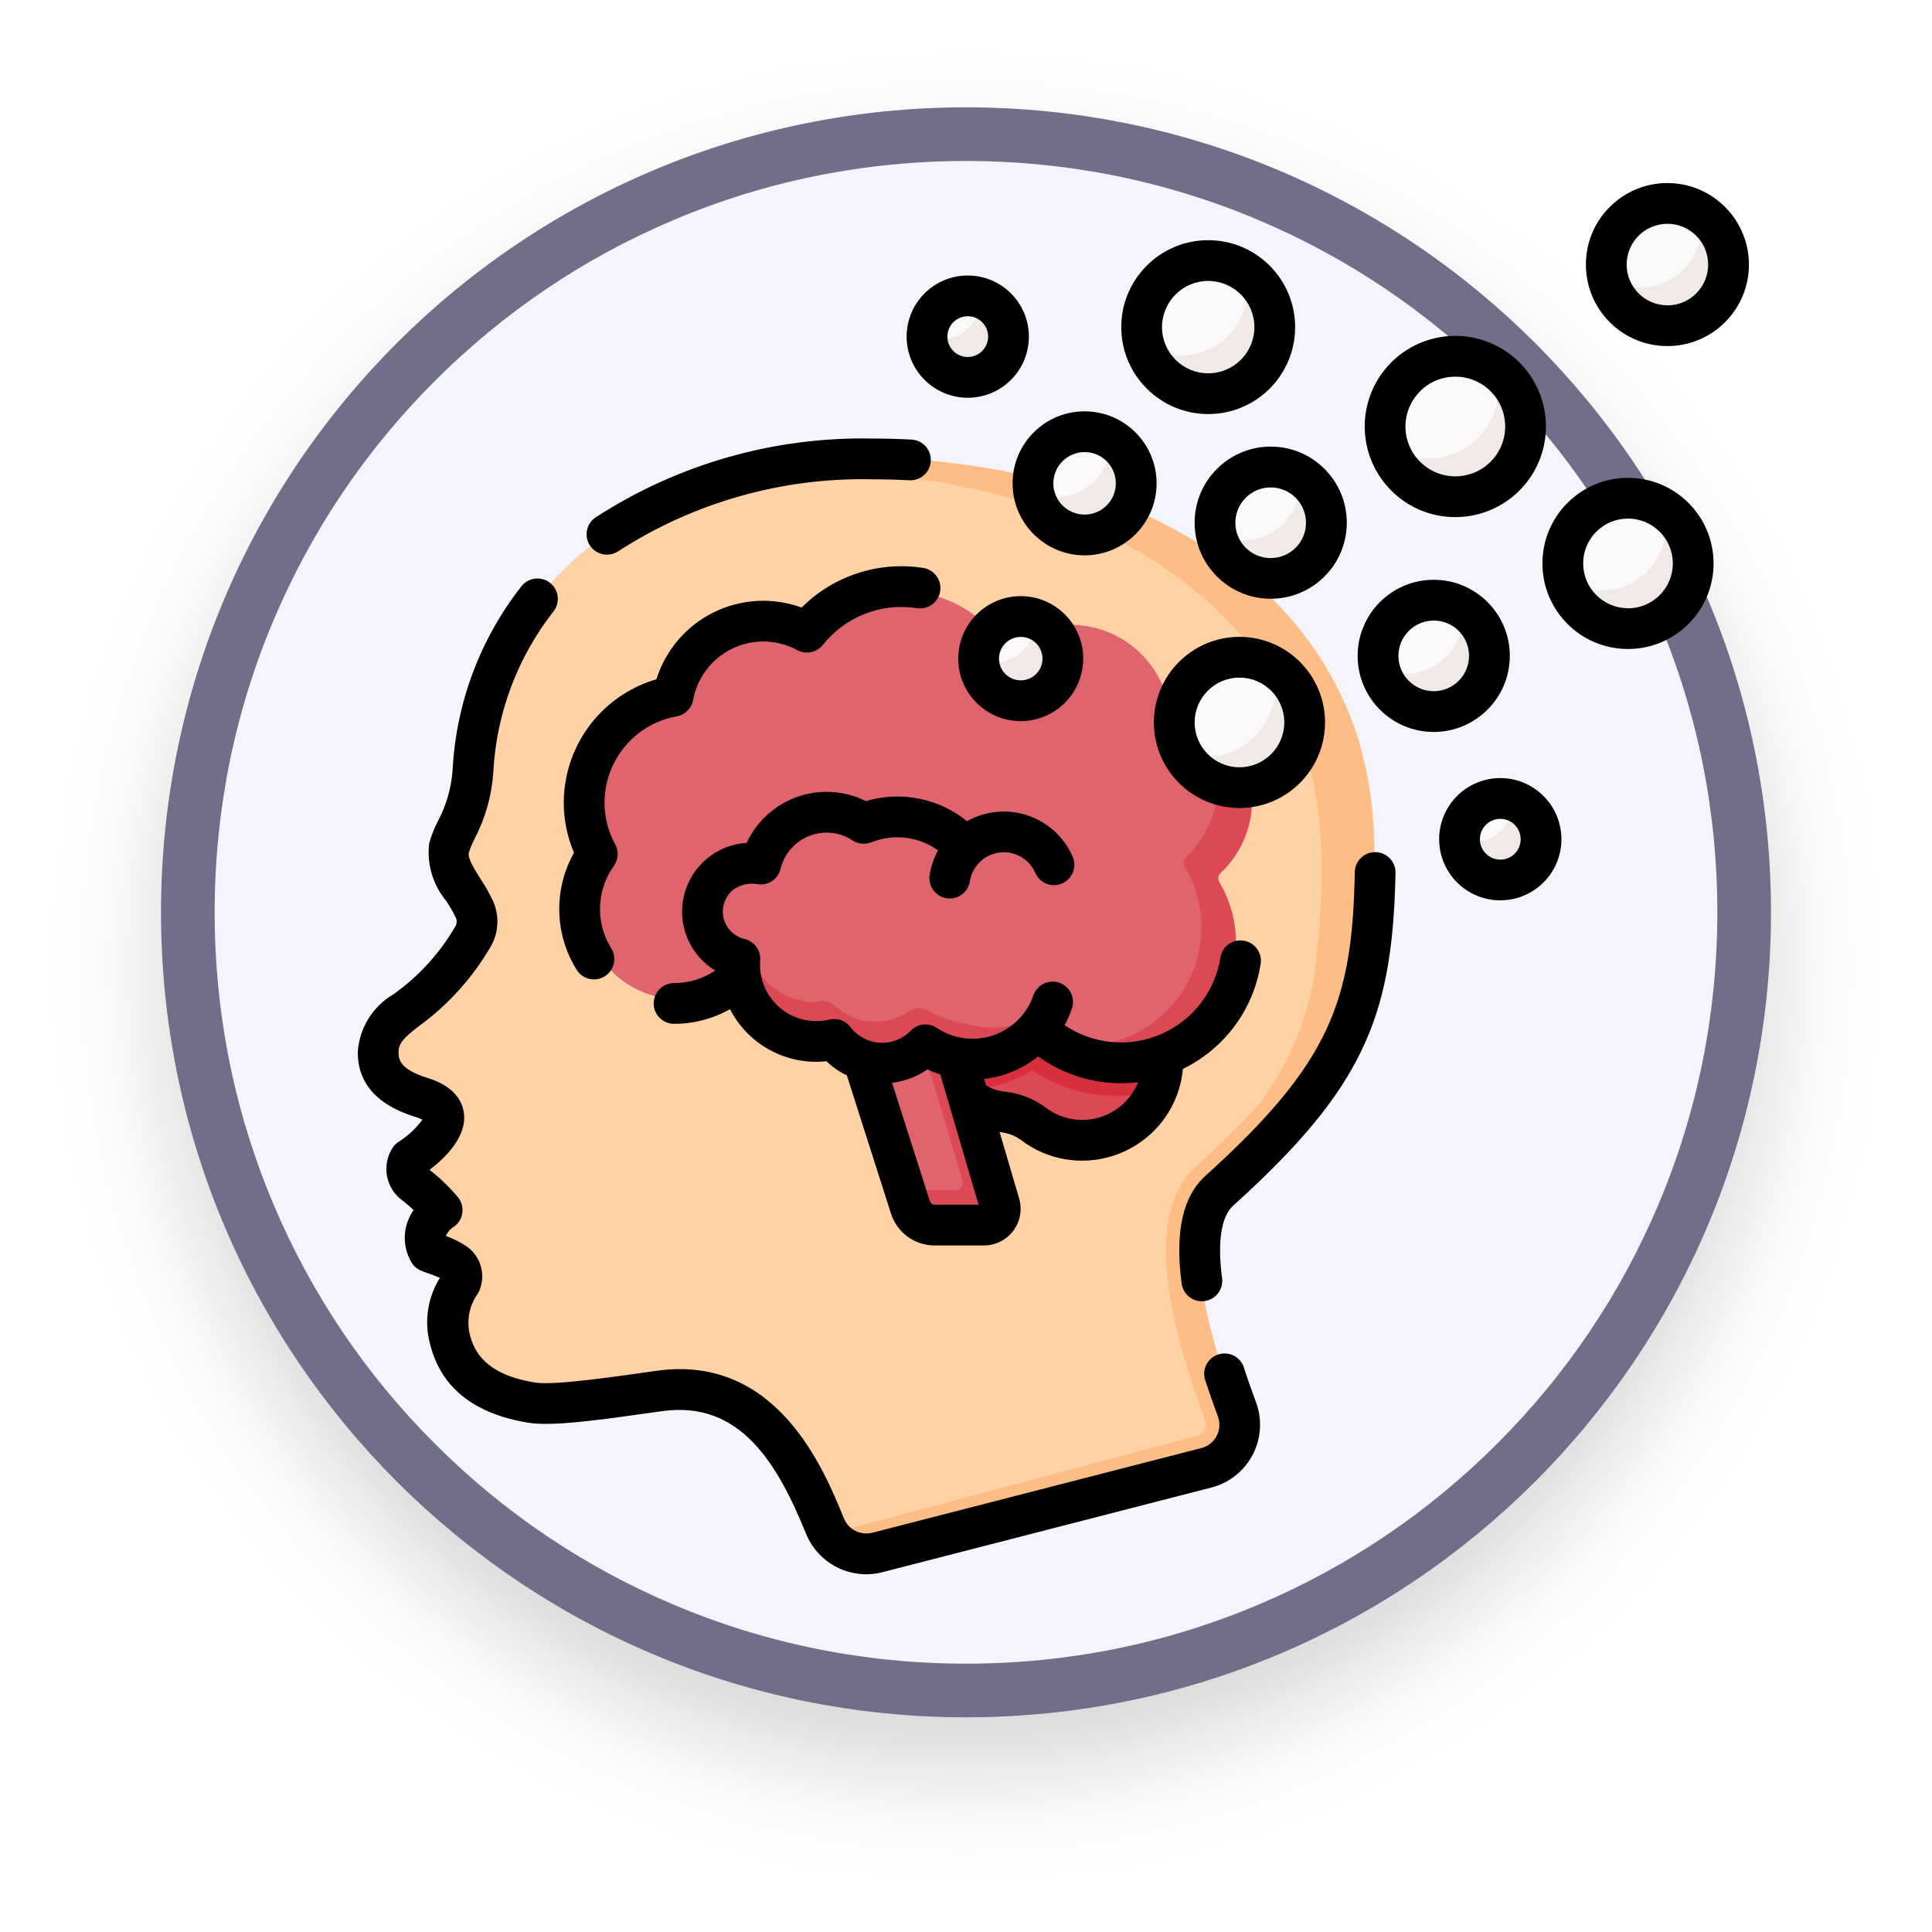
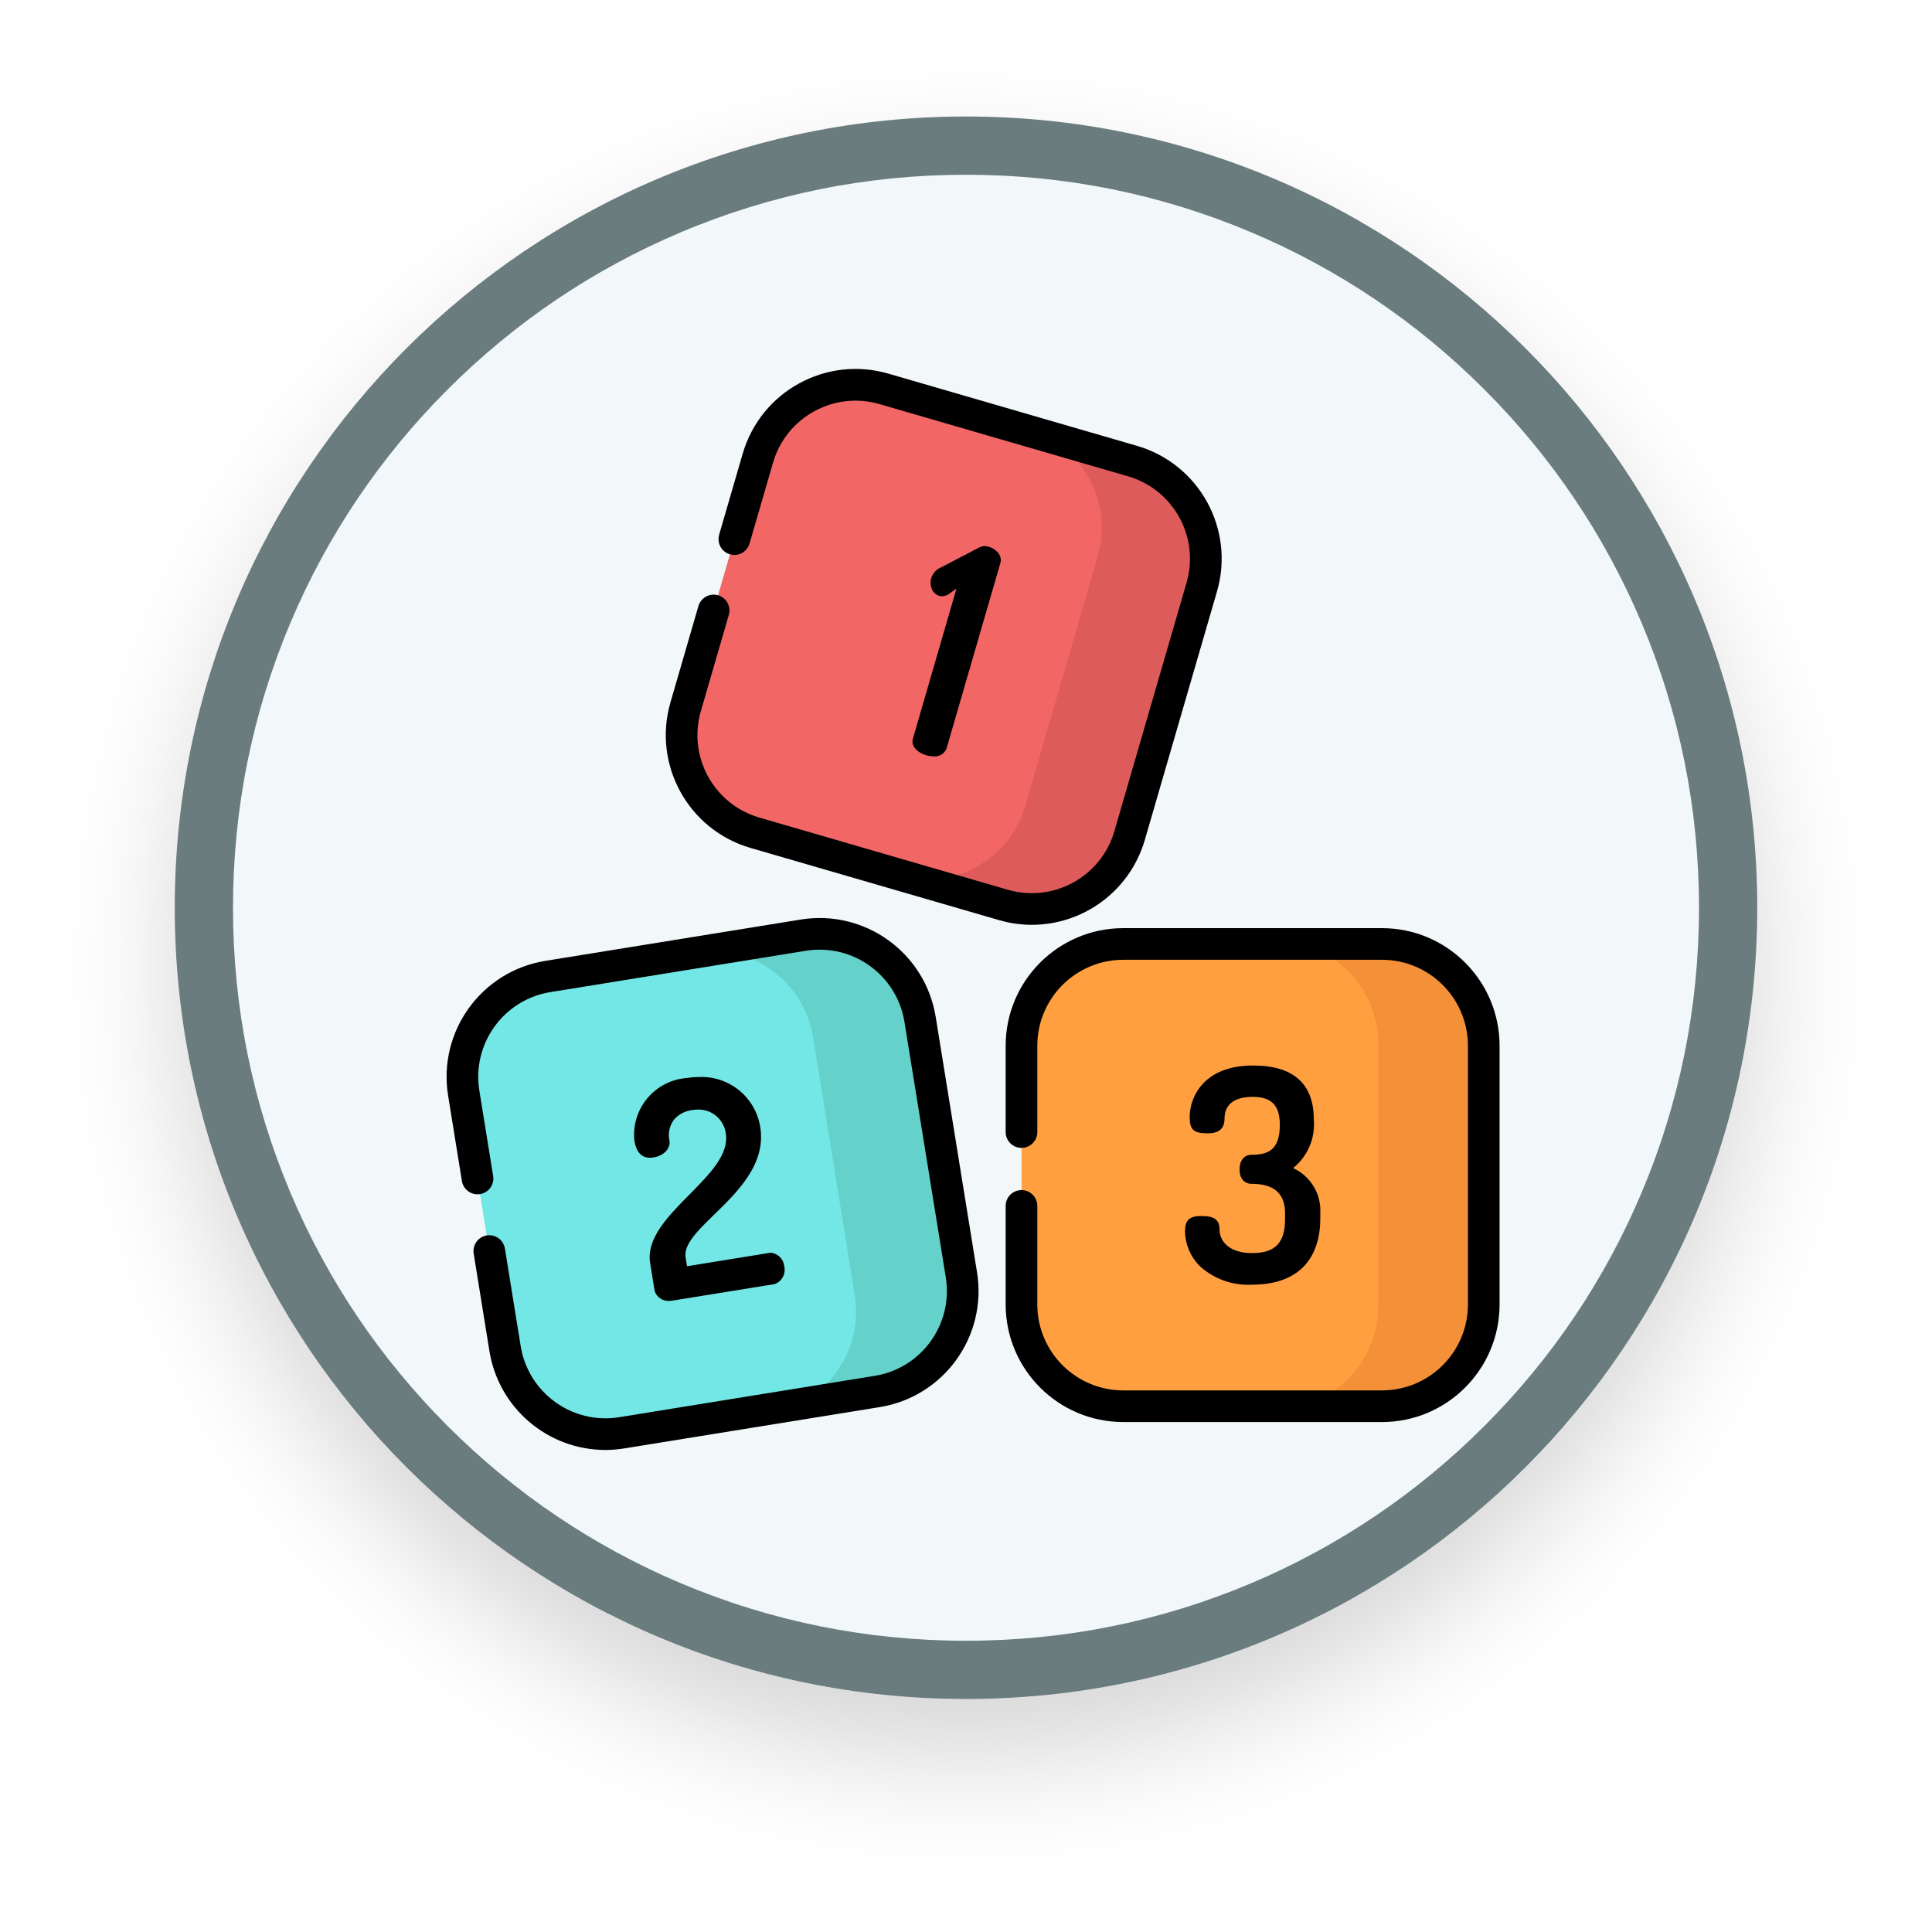
- <svg xmlns="http://www.w3.org/2000/svg" width="108" height="108" viewBox="0 0 108 108">
+ <svg xmlns="http://www.w3.org/2000/svg" width="99.504" height="99.504" viewBox="0 0 99.504 99.504">
  <defs>
-     <filter id="Path_982547" x="0" y="0" width="108" height="108" filterUnits="userSpaceOnUse">
+     <filter id="Path_982547" x="0" y="0" width="99.504" height="99.504" filterUnits="userSpaceOnUse">
      <feOffset dy="3" input="SourceAlpha" />
      <feGaussianBlur stdDeviation="3" result="blur" />
      <feFlood flood-opacity="0.161" />
      <feComposite operator="in" in2="blur" />
      <feComposite in="SourceGraphic" />
    </filter>
  </defs>
-   <g id="Group_1152494" data-name="Group 1152494" transform="translate(-212 -2434)">
-     <g id="Group_1151798" data-name="Group 1151798" transform="translate(221 2440)">
-       <g id="Group_1146954" data-name="Group 1146954">
-         <g transform="matrix(1, 0, 0, 1, -9, -6)" filter="url(#Path_982547)">
-           <g id="Path_982547-2" data-name="Path 982547" transform="translate(9 6)" fill="#f4f4fd">
-             <path d="M 45 88.5 C 39.127 88.5 33.43 87.35 28.068 85.082 C 22.889 82.891 18.236 79.755 14.241 75.759 C 10.245 71.764 7.109 67.111 4.918 61.932 C 2.65 56.57 1.5 50.873 1.5 45 C 1.5 39.127 2.65 33.43 4.918 28.068 C 7.109 22.889 10.245 18.236 14.241 14.241 C 18.236 10.245 22.889 7.109 28.068 4.918 C 33.43 2.65 39.127 1.5 45 1.5 C 50.873 1.5 56.57 2.65 61.932 4.918 C 67.111 7.109 71.764 10.245 75.759 14.241 C 79.755 18.236 82.891 22.889 85.082 28.068 C 87.35 33.43 88.5 39.127 88.5 45 C 88.5 50.873 87.35 56.57 85.082 61.932 C 82.891 67.111 79.755 71.764 75.759 75.759 C 71.764 79.755 67.111 82.891 61.932 85.082 C 56.57 87.35 50.873 88.5 45 88.5 Z" stroke="none" />
-             <path d="M 45 3 C 39.329 3 33.829 4.11 28.653 6.299 C 23.652 8.415 19.16 11.443 15.302 15.302 C 11.443 19.16 8.415 23.652 6.299 28.653 C 4.11 33.829 3 39.329 3 45 C 3 50.671 4.11 56.171 6.299 61.347 C 8.415 66.348 11.443 70.84 15.302 74.698 C 19.16 78.557 23.652 81.585 28.653 83.701 C 33.829 85.89 39.329 87 45 87 C 50.671 87 56.171 85.89 61.347 83.701 C 66.348 81.585 70.84 78.557 74.698 74.698 C 78.557 70.84 81.585 66.348 83.701 61.347 C 85.89 56.171 87 50.671 87 45 C 87 39.329 85.89 33.829 83.701 28.653 C 81.585 23.652 78.557 19.16 74.698 15.302 C 70.84 11.443 66.348 8.415 61.347 6.299 C 56.171 4.11 50.671 3 45 3 M 45 0 C 69.853 0 90 20.147 90 45 C 90 69.853 69.853 90 45 90 C 20.147 90 0 69.853 0 45 C 0 20.147 20.147 0 45 0 Z" stroke="none" fill="#6f6e88" />
+   <g id="Group_1154127" data-name="Group 1154127" transform="translate(-1034 -12023)">
+     <g id="Group_1153962" data-name="Group 1153962" transform="translate(0 4)">
+       <g id="Group_1152617" data-name="Group 1152617" transform="translate(-0.496 10241)">
+         <g id="Group_1146973" data-name="Group 1146973" transform="translate(1043.496 1784)">
+           <g id="Group_1146954" data-name="Group 1146954">
+             <g transform="matrix(1, 0, 0, 1, -9, -6)" filter="url(#Path_982547)">
+               <g id="Path_982547-2" data-name="Path 982547" transform="translate(9 6)" fill="#f2f8fa">
+                 <path d="M 40.752 80.004 C 35.452 80.004 30.312 78.967 25.474 76.92 C 20.8 74.943 16.602 72.113 12.997 68.507 C 9.391 64.902 6.561 60.704 4.584 56.03 C 2.538 51.192 1.5 46.052 1.5 40.752 C 1.5 35.452 2.538 30.312 4.584 25.474 C 6.561 20.8 9.391 16.602 12.997 12.997 C 16.602 9.391 20.8 6.561 25.474 4.584 C 30.312 2.538 35.452 1.5 40.752 1.5 C 46.052 1.5 51.192 2.538 56.03 4.584 C 60.704 6.561 64.902 9.391 68.507 12.997 C 72.113 16.602 74.943 20.8 76.92 25.474 C 78.967 30.312 80.004 35.452 80.004 40.752 C 80.004 46.052 78.967 51.192 76.92 56.03 C 74.943 60.704 72.113 64.902 68.507 68.507 C 64.902 72.113 60.704 74.943 56.03 76.92 C 51.192 78.967 46.052 80.004 40.752 80.004 Z" stroke="none" />
+                 <path d="M 40.752 3 C 35.654 3 30.711 3.998 26.058 5.966 C 21.563 7.867 17.525 10.589 14.057 14.057 C 10.589 17.525 7.867 21.563 5.966 26.058 C 3.998 30.711 3 35.654 3 40.752 C 3 45.85 3.998 50.794 5.966 55.446 C 7.867 59.941 10.589 63.979 14.057 67.447 C 17.525 70.915 21.563 73.637 26.058 75.539 C 30.711 77.506 35.654 78.504 40.752 78.504 C 45.85 78.504 50.794 77.506 55.446 75.539 C 59.941 73.637 63.979 70.915 67.447 67.447 C 70.915 63.979 73.637 59.941 75.539 55.446 C 77.506 50.794 78.504 45.85 78.504 40.752 C 78.504 35.654 77.506 30.711 75.539 26.058 C 73.637 21.563 70.915 17.525 67.447 14.057 C 63.979 10.589 59.941 7.867 55.446 5.966 C 50.794 3.998 45.85 3 40.752 3 M 40.752 -7.62939453125e-06 C 63.259 -7.62939453125e-06 81.504 18.245 81.504 40.752 C 81.504 63.259 63.259 81.504 40.752 81.504 C 18.245 81.504 -7.62939453125e-06 63.259 -7.62939453125e-06 40.752 C -7.62939453125e-06 18.245 18.245 -7.62939453125e-06 40.752 -7.62939453125e-06 Z" stroke="none" fill="#6a7b7e" />
+               </g>
+             </g>
          </g>
        </g>
      </g>
-     </g>
-     <g id="amnesia" transform="translate(232 2444.232)">
-       <g id="Group_1152492" data-name="Group 1152492" transform="translate(1.182 1.143)">
-         <g id="Group_1152488" data-name="Group 1152488" transform="translate(0 14.277)">
-           <path id="Path_984108" data-name="Path 984108" d="M62.732,121.341c-1.577-10.138-9.714-15.057-18.9-16.979,0,0,.23.553-.017-.041-.662-.14-1.519-.38-2.394-.5-4.292-.589-9.235-1.135-13.734.074q-1.082.291-2.159.682l.011,0a22.8,22.8,0,0,0-3.361,1.536,17.159,17.159,0,0,0-9.117,14.29c-.147,2.253-1.118,3.341-1.337,4.283-.267,1.144.95,2.319,1.436,3.45a1.665,1.665,0,0,1-.082,1.469,13.359,13.359,0,0,1-3.761,4.152c-.876.674-1.544,1.277-1.542,2.326,0,1.225.769,2.024,2.415,2.53,3.152.969-.659,3.44-.659,3.44a1.049,1.049,0,0,0,.335,1.448,10.866,10.866,0,0,1,1.308,1.212.247.247,0,0,1-.028.355,1.77,1.77,0,0,0-.74,1.468.974.974,0,0,0,.667.865,4.092,4.092,0,0,1,.995.481.907.907,0,0,1,.29,1.122,3.752,3.752,0,0,0-.579,3.113c.579,2.353,2.554,3.224,4.534,3.548,1.39.228,4.267-.255,7.2-.652,5.171-.7,7.547,3.568,9.071,7.241h0a2.262,2.262,0,0,0,.369.754c.581.793,2.307.895,3.324.6L53.3,159.072A2.483,2.483,0,0,0,55,155.8c-1.477-3.978-3.064-9.534-1.119-11.78.093-.1.018-.024.216-.223,5.756-5.209,7.953-8.685,8.588-14.031h0a34.281,34.281,0,0,0,.042-8.427Z" transform="translate(-7.78 -102.915)" fill="#fed2a4" />
-           <path id="Path_984109" data-name="Path 984109" d="M163.072,139.75a23.973,23.973,0,0,0,3.671-4.758c1.881-3.209,2.255-7.231,2.281-11.167a22.393,22.393,0,0,0-.85-6.529,18.945,18.945,0,0,0-6.886-9.688h0a30.348,30.348,0,0,0-12.1-5.255,0,0,0,0,1,0,0c-.661-.14-1.687-.328-2.563-.451a32.8,32.8,0,0,0-14.335.865,35.061,35.061,0,0,1,11.379-.126c.876.123,1.9.31,2.563.451a0,0,0,0,0,0,0c9.181,1.922,17.99,7.363,19.568,17.5a27.267,27.267,0,0,1,.271,3.969c0,1.616-.115,3.182-.254,4.617a16.615,16.615,0,0,1-3.136,8.28,46.741,46.741,0,0,1-3.608,3.579,5.191,5.191,0,0,0-.372.382c-2.014,2.324-1.729,6.853.867,13.848a.634.634,0,0,1-.032.521.625.625,0,0,1-.4.318l-20.58,5.484a2.707,2.707,0,0,0,2.1,1.121,2.07,2.07,0,0,0,.584-.082l18.358-4.733a2.483,2.483,0,0,0,1.706-3.271c-1.477-3.978-3.149-9.749-1.2-12l.038-.043C160.688,142.009,160.63,142.225,163.072,139.75Z" transform="translate(-113.38 -101.503)" fill="#ffbd86" />
-         </g>
-         <g id="Group_1152490" data-name="Group 1152490" transform="translate(11.53 21.685)">
-           <path id="Path_984110" data-name="Path 984110" d="M224.3,292.948a4.421,4.421,0,0,0-3.412.837,3.344,3.344,0,1,0-.856,6.341.15.15,0,0,1,.14.051,4.434,4.434,0,0,0,7.385-.929c.177-.368-.4-.886-.331-1.309C227.633,295.524,226.715,293.356,224.3,292.948Z" transform="translate(-196.029 -271.226)" fill="#dc4955" />
-           <path id="Path_984111" data-name="Path 984111" d="M227.933,298.056a4.384,4.384,0,0,1-.378,1.189,8.59,8.59,0,0,1-6.535-1.233,7.562,7.562,0,0,1-4.007,1.056,3.344,3.344,0,0,1,3.035-5.544,3.379,3.379,0,0,1,.84.259,4.432,4.432,0,0,1,7.046,4.273Z" transform="translate(-196.027 -271.224)" fill="#d82f3c" />
-           <path id="Path_984112" data-name="Path 984112" d="M186.429,314.5l-2.275.058a1.184,1.184,0,0,1-1.138-.854l-.677-.8-3.417-8.965,5.02-1.369,3.413,10.889A.823.823,0,0,1,186.429,314.5Z" transform="translate(-164.458 -279.437)" fill="#df646e" />
-           <path id="Path_984113" data-name="Path 984113" d="M205.811,314.338l-2.661.012a1.843,1.843,0,0,1-1.408-1.141l-.324-.819,2.752,0a.412.412,0,0,0,.463-.522l-2.836-9.481,1.558-.425,3.384,11.327A.823.823,0,0,1,205.811,314.338Z" transform="translate(-183.536 -278.927)" fill="#dc4955" />
-           <path id="Path_984114" data-name="Path 984114" d="M118.845,166.573a.412.412,0,0,1,.074-.51,5.352,5.352,0,0,0,1.632-3.086,5.528,5.528,0,0,0-3.821-6.468q-.112-.028-.227-.051a.4.4,0,0,1-.3-.28,5.6,5.6,0,0,0-8.7-2.94.41.41,0,0,1-.581-.1,6.614,6.614,0,0,0-10.443-.57.273.273,0,0,1-.327.071A5.035,5.035,0,0,0,88.988,156a.277.277,0,0,1-.216.211,5.936,5.936,0,0,0-4.152,8.453.276.276,0,0,1-.02.28,5.184,5.184,0,0,0,6.98,7.354c.2-.12.448-.52.627-.665a.272.272,0,0,1,.435.146,4.19,4.19,0,0,0,4.784,3.13.4.4,0,0,1,.375.135,3.28,3.28,0,0,0,1.987,1.045,3.125,3.125,0,0,0,2.609-.7.413.413,0,0,1,.478-.042,4.923,4.923,0,0,0,1.623.682,4.5,4.5,0,0,0,4.269-1.361,6.641,6.641,0,0,0,.955.778,6.149,6.149,0,0,0,2.765.67,6.363,6.363,0,0,0,7.15-4.847A6.28,6.28,0,0,0,118.845,166.573Z" transform="translate(-83.692 -150.277)" fill="#df646e" />
-           <g id="Group_1152489" data-name="Group 1152489" transform="translate(8.885 6.218)">
-             <path id="Path_984115" data-name="Path 984115" d="M265.238,206.187a6.654,6.654,0,0,1-10.167,3.987,6.549,6.549,0,0,0,.853.176,6.652,6.652,0,0,0,6.63-9.982.406.406,0,0,1,.073-.507,5.578,5.578,0,0,0,1.684-3.144,5.656,5.656,0,0,0-2.29-5.5,5.644,5.644,0,0,1,4.225,6.38,5.578,5.578,0,0,1-1.684,3.144.406.406,0,0,0-.073.507A6.627,6.627,0,0,1,265.238,206.187Z" transform="translate(-237.926 -191.218)" fill="#dc4955" />
-             <path id="Path_984116" data-name="Path 984116" d="M142.187,284.039a4.209,4.209,0,0,0,4.8,3.117.4.4,0,0,1,.374.135,3.3,3.3,0,0,0,4.642.378.413.413,0,0,1,.477-.042,4.632,4.632,0,0,0,1.6.587,4.691,4.691,0,0,0,3.931-1.168,4.374,4.374,0,0,0,.459-.484,7.661,7.661,0,0,0,1.234-1.552l-.559-.459c-.266.492-.868.952-1.359,1.618-1.107,1.028-4.206.181-5.343-.476a.939.939,0,0,0-.957.012,3.74,3.74,0,0,1-2.413.6,3.508,3.508,0,0,1-1.812-.868.956.956,0,0,0-.9-.253,1.89,1.89,0,0,1-1.079-.072,3.6,3.6,0,0,1-2.772-2.784Z" transform="translate(-142.187 -268.486)" fill="#dc4955" />
-           </g>
-         </g>
-         <g id="Group_1152491" data-name="Group 1152491" transform="translate(30.638)">
-           <path id="Path_984117" data-name="Path 984117" d="M253.8,94.375c0-1.112-.155-2.062-1.077-2.544A2.887,2.887,0,0,0,248.5,94.39a2.906,2.906,0,0,0,.032.431,2.611,2.611,0,0,0,2.87,2.088A2.222,2.222,0,0,0,253.8,94.375Z" transform="translate(-242.577 -78.746)" fill="#faf8f8" />
-           <circle id="Ellipse_11654" data-name="Ellipse 11654" cx="3.937" cy="3.937" r="3.937" transform="translate(13.238 25.365)" fill="#faf8f8" />
-           <path id="Path_984118" data-name="Path 984118" d="M450.307,119.536c0-1.27-.166-2.275-1.151-2.928a3.647,3.647,0,0,0-5.541,3.954c.405,1.571,2.144,2.347,3.842,2.347C449.47,122.91,450.307,121.549,450.307,119.536Z" transform="translate(-407.959 -99.525)" fill="#faf8f8" />
-           <path id="Path_984119" data-name="Path 984119" d="M321.4,107.623a2.873,2.873,0,0,0-1.248-2.713,3.116,3.116,0,0,0-4.6,3.285c.271,1.443,1.766,2.065,3.288,2.065A2.308,2.308,0,0,0,321.4,107.623Z" transform="translate(-299.4 -89.77)" fill="#faf8f8" />
-           <path id="Path_984120" data-name="Path 984120" d="M381.273,156.537c0-1.159-.179-2.089-1.119-2.625a3.116,3.116,0,0,0-4.6,3.285c.271,1.443,1.949,1.927,3.47,1.927C380.744,159.124,381.273,158.256,381.273,156.537Z" transform="translate(-350.287 -131.329)" fill="#faf8f8" />
-           <path id="Path_984121" data-name="Path 984121" d="M295.672,32.115a3.307,3.307,0,0,0-1.371-2.976,3.723,3.723,0,0,0-5.676,4.049,3.634,3.634,0,0,0,3.75,2.417A3.189,3.189,0,0,0,295.672,32.115Z" transform="translate(-276.501 -25.314)" fill="#faf8f8" />
-           <path id="Path_984122" data-name="Path 984122" d="M466.146,10.957a3.325,3.325,0,0,0-1.318-2.869,3.419,3.419,0,0,0-5.241,3.605,3.478,3.478,0,0,0,3.572,2.366A2.816,2.816,0,0,0,466.146,10.957Z" transform="translate(-421.529 -7.504)" fill="#faf8f8" />
-           <path id="Path_984123" data-name="Path 984123" d="M409.742,228.848a2.124,2.124,0,0,0-1.2-2.211,2.28,2.28,0,0,0-3.045,2.146,2.316,2.316,0,0,0,2.509,2.063C409.269,230.846,409.742,230.106,409.742,228.848Z" transform="translate(-375.732 -193.241)" fill="#faf8f8" />
-           <path id="Path_984124" data-name="Path 984124" d="M213.832,43.735a2.036,2.036,0,0,0-1.294-2.1,2.28,2.28,0,0,0-3.038,2.149c0,.007,0,.014,0,.021a2.206,2.206,0,0,0,2.445,1.974A1.783,1.783,0,0,0,213.832,43.735Z" transform="translate(-209.5 -36.34)" fill="#faf8f8" />
-           <path id="Path_984125" data-name="Path 984125" d="M384.719,65.025c-.164-.164-.23-.449-.414-.578a3.927,3.927,0,0,0-6.027,4.3c.178.618.844,1.1,1.331,1.587,1.533,1.533,3.534,1.323,5.067-.21A3.4,3.4,0,0,0,384.719,65.025Z" transform="translate(-352.514 -55.196)" fill="#faf8f8" />
-           <path id="Path_984126" data-name="Path 984126" d="M232.964,161.934a2.265,2.265,0,0,0-1.276-2.278,2.356,2.356,0,0,0-3.188,2.2c0,.025,0,.051,0,.076a2.288,2.288,0,0,0,2.5,2.018A1.778,1.778,0,0,0,232.964,161.934Z" transform="translate(-225.614 -136.418)" fill="#faf8f8" />
-         </g>
-         <path id="Path_984127" data-name="Path 984127" d="M254.45,96.222a2.886,2.886,0,0,1-5.74.431,2.887,2.887,0,0,0,4.189-2.989A2.883,2.883,0,0,1,254.45,96.222Z" transform="translate(-212.117 -80.578)" fill="#f0e9e6" />
-         <path id="Path_984128" data-name="Path 984128" d="M305.238,182.1a3.936,3.936,0,0,1-7.747.986A3.934,3.934,0,0,0,303.6,179.8a3.831,3.831,0,0,0-.126-.986A3.925,3.925,0,0,1,305.238,182.1Z" transform="translate(-253.488 -152.794)" fill="#f0e9e6" />
-         <path id="Path_984129" data-name="Path 984129" d="M451.443,123.033a3.645,3.645,0,0,1-7.173.913,3.643,3.643,0,0,0,5.655-3.039,3.546,3.546,0,0,0-.117-.913A3.635,3.635,0,0,1,451.443,123.033Z" transform="translate(-377.974 -102.909)" fill="#f0e9e6" />
-         <path id="Path_984130" data-name="Path 984130" d="M322.033,109.9a3.113,3.113,0,0,1-6.173.579,3.112,3.112,0,0,0,4.654-2.705,3.028,3.028,0,0,0-.055-.579A3.108,3.108,0,0,1,322.033,109.9Z" transform="translate(-269.067 -92.053)" fill="#f0e9e6" />
-         <path id="Path_984131" data-name="Path 984131" d="M382.033,158.9a3.113,3.113,0,0,1-6.173.579,3.112,3.112,0,0,0,4.654-2.705,3.028,3.028,0,0,0-.055-.579A3.108,3.108,0,0,1,382.033,158.9Z" transform="translate(-319.954 -133.61)" fill="#f0e9e6" />
-         <path id="Path_984132" data-name="Path 984132" d="M296.646,35.753a3.722,3.722,0,0,1-7.316.963A3.723,3.723,0,0,0,295,32.664,3.722,3.722,0,0,1,296.646,35.753Z" transform="translate(-246.567 -28.843)" fill="#f0e9e6" />
-         <path id="Path_984133" data-name="Path 984133" d="M466.827,13.822a3.417,3.417,0,0,1-6.747.772,3.418,3.418,0,0,0,5.14-3.67A3.41,3.41,0,0,1,466.827,13.822Z" transform="translate(-391.383 -10.405)" fill="#f0e9e6" />
-         <path id="Path_984134" data-name="Path 984134" d="M410.057,229.512a2.278,2.278,0,0,1-4.557.021,2.254,2.254,0,0,0,.759.131,2.279,2.279,0,0,0,2.278-2.278v-.021A2.278,2.278,0,0,1,410.057,229.512Z" transform="translate(-345.093 -193.971)" fill="#f0e9e6" />
-         <path id="Path_984135" data-name="Path 984135" d="M214.057,44.512a2.278,2.278,0,0,1-4.557.021,2.254,2.254,0,0,0,.759.131,2.279,2.279,0,0,0,2.278-2.278v-.021a2.278,2.278,0,0,1,1.519,2.148Z" transform="translate(-178.862 -37.069)" fill="#f0e9e6" />
-         <path id="Path_984136" data-name="Path 984136" d="M385.688,74.414a3.925,3.925,0,0,1-6.548-1.689,3.925,3.925,0,0,0,6.025-4.3,3.819,3.819,0,0,1,.522.437A3.928,3.928,0,0,1,385.688,74.414Z" transform="translate(-322.736 -59.171)" fill="#f0e9e6" />
-         <path id="Path_984137" data-name="Path 984137" d="M233.217,162.706a2.354,2.354,0,0,1-4.707.076,2.356,2.356,0,0,0,3.188-2.2c0-.026,0-.05,0-.076A2.355,2.355,0,0,1,233.217,162.706Z" transform="translate(-194.985 -137.266)" fill="#f0e9e6" />
-       </g>
-       <g id="Group_1152493" data-name="Group 1152493" transform="translate(0 0.004)">
-         <path id="Path_984138" data-name="Path 984138" d="M313.3,246.234a1.139,1.139,0,0,0-1.16,1.118c-.132,7.2-1.355,10.658-8.334,16.962-1.288,1.163-1.727,3.138-1.344,6.036a1.139,1.139,0,0,0,1.128.99,1.122,1.122,0,0,0,.151-.01,1.139,1.139,0,0,0,.98-1.279c-.266-2.012-.049-3.45.612-4.047,3.745-3.383,5.9-5.99,7.2-8.718,1.258-2.634,1.8-5.5,1.884-9.893A1.139,1.139,0,0,0,313.3,246.234Z" transform="translate(-256.407 -208.835)" />
-         <path id="Path_984139" data-name="Path 984139" d="M49.536,189.6a1.139,1.139,0,1,0-2.165.71c.212.647.451,1.328.709,2.023a1.343,1.343,0,0,1-.925,1.771l-18.393,4.733a1.351,1.351,0,0,1-1.584-.794c-1.116-2.744-3.731-9.172-10.429-8.265-1.867.258-5.8.863-6.872.656-2.76-.451-3.388-1.755-3.62-2.7a2.8,2.8,0,0,1,.468-2.284,2.042,2.042,0,0,0-.636-2.617,5.131,5.131,0,0,0-1.165-.583,1.125,1.125,0,0,1,.457-.524,1.139,1.139,0,0,0,.238-1.619,10.155,10.155,0,0,0-1.608-1.556c.829-.628,2.108-1.833,1.919-3.188-.088-.632-.513-1.483-2.037-1.951-1.612-.495-1.614-1.112-1.614-1.444,0-.451.235-.757,1.1-1.421a14.59,14.59,0,0,0,4.066-4.5,2.813,2.813,0,0,0,.136-2.478,9.281,9.281,0,0,0-.712-1.27c-.327-.518-.735-1.162-.663-1.471a4.842,4.842,0,0,1,.33-.794,9.37,9.37,0,0,0,1.038-3.674,15.906,15.906,0,0,1,3.371-9.031,1.139,1.139,0,0,0-1.785-1.415,18.142,18.142,0,0,0-3.859,10.3,7.179,7.179,0,0,1-.823,2.847,6.3,6.3,0,0,0-.49,1.252,4.263,4.263,0,0,0,.956,3.206,7.541,7.541,0,0,1,.545.953.522.522,0,0,1-.029.46,12.1,12.1,0,0,1-3.469,3.807A4.038,4.038,0,0,0,0,171.977c0,1.745,1.089,2.961,3.224,3.617a2.172,2.172,0,0,1,.389.154,5,5,0,0,1-1.334,1.24,1.139,1.139,0,0,0-.316.306,2.179,2.179,0,0,0,.561,2.99c.235.187.436.36.6.515a2.68,2.68,0,0,0-.067,3.011c.332.451.733.416,1.533.781a4.67,4.67,0,0,0-.551,3.691c.6,2.425,2.437,3.9,5.465,4.4,1.5.266,4.91-.287,7.545-.647,4.349-.588,6.422,2.952,8.013,6.866a3.631,3.631,0,0,0,4.262,2.142l18.393-4.733a3.622,3.622,0,0,0,2.493-4.771c-.248-.668-.477-1.32-.68-1.939Z" transform="translate(0 -123.392)" />
-         <path id="Path_984140" data-name="Path 984140" d="M85.363,100.494a1.134,1.134,0,0,0,.647-.2,25.107,25.107,0,0,1,14.182-4.01c.684,0,1.381.019,2.072.055a1.139,1.139,0,1,0,.121-2.275c-.73-.039-1.468-.058-2.192-.058a27.394,27.394,0,0,0-15.479,4.415,1.139,1.139,0,0,0,.649,2.076Z" transform="translate(-71.431 -79.727)" />
-         <path id="Path_984141" data-name="Path 984141" d="M131.977,244.558a5.6,5.6,0,0,0,.877.069,5.677,5.677,0,0,0,3.469-1.184,5.6,5.6,0,0,0,2.164-3.936s0,0,0-.006a7.993,7.993,0,0,0,1.187-.713,7.854,7.854,0,0,0,3.161-5.159,1.139,1.139,0,0,0-2.25-.356,5.625,5.625,0,0,1-8.71,3.78,5.912,5.912,0,0,0,.407-.915,1.139,1.139,0,1,0-2.153-.744,3.6,3.6,0,0,1-5.4,1.812,1.139,1.139,0,0,0-1.452.153,2.223,2.223,0,0,1-3.372-.2,1.139,1.139,0,0,0-1.176-.42,3.122,3.122,0,0,1-1.23.049,3.154,3.154,0,0,1-2.64-3.351,1.139,1.139,0,0,0-.876-1.2,1.575,1.575,0,0,1-.694-2.7,1.766,1.766,0,0,1,1.374-.373,1.139,1.139,0,0,0,1.336-.85,2.645,2.645,0,0,1,4.024-1.589,1.139,1.139,0,0,0,1.052.106,3.89,3.89,0,0,1,3.724.452,4.2,4.2,0,0,0-.467,1.37,1.139,1.139,0,1,0,2.25.356,1.919,1.919,0,0,1,3.658-.461,1.139,1.139,0,0,0,2.09-.906,4.2,4.2,0,0,0-5.91-1.991,6.182,6.182,0,0,0-5.653-1.123,4.924,4.924,0,0,0-6.663,2.333A3.854,3.854,0,0,0,112.344,234a4.1,4.1,0,0,1-2.3.7h0a1.139,1.139,0,0,0,0,2.278h0a6.362,6.362,0,0,0,3.128-.818,5.41,5.41,0,0,0,5.389,2.91,4.466,4.466,0,0,0,1.143.793l2.466,7.72a2.557,2.557,0,0,0,2.444,1.785h2.753a2.051,2.051,0,0,0,1.967-2.629l-1.09-3.708a2.341,2.341,0,0,1,1.175.43,5.655,5.655,0,0,0,2.553,1.1Zm-7.359,2.533a.286.286,0,0,1-.274-.2l-2.113-6.614a4.517,4.517,0,0,0,1.981-.748,5.774,5.774,0,0,0,.714.28l2.14,7.281h-2.449Zm3.743-6.341a2.263,2.263,0,0,1-.883-.34l-.1-.351A5.871,5.871,0,0,0,130.4,238.8a7.864,7.864,0,0,0,3.388,1.4,8,8,0,0,0,1.254.1,7.881,7.881,0,0,0,.944-.057,3.373,3.373,0,0,1-5.176,1.413,4.611,4.611,0,0,0-2.333-.89Z" transform="translate(-92.364 -189.982)" />
-         <path id="Path_984142" data-name="Path 984142" d="M76.092,164.083a1.139,1.139,0,0,0,.965-1.743,4.133,4.133,0,0,1-.576-2.837,4.091,4.091,0,0,1,.723-1.762,1.139,1.139,0,0,0,.075-1.209,4.853,4.853,0,0,1-.534-3.1,4.905,4.905,0,0,1,3.974-4.057,1.139,1.139,0,0,0,.919-.916,3.983,3.983,0,0,1,5.815-2.785,1.139,1.139,0,0,0,1.435-.293,5.6,5.6,0,0,1,5.257-2.05,1.139,1.139,0,0,0,.356-2.25,7.885,7.885,0,0,0-6.8,2.214,6.262,6.262,0,0,0-8.119,4.011,7.187,7.187,0,0,0-5.087,5.771A7.105,7.105,0,0,0,74.977,157a6.347,6.347,0,0,0-.747,2.147,6.412,6.412,0,0,0,.894,4.4,1.138,1.138,0,0,0,.967.536Z" transform="translate(-62.889 -119.569)" />
-         <path id="Path_984143" data-name="Path 984143" d="M245.025,92.054A4.025,4.025,0,1,0,241,88.029,4.03,4.03,0,0,0,245.025,92.054Zm0-5.772a1.747,1.747,0,1,1-1.747,1.747A1.749,1.749,0,0,1,245.025,86.282Z" transform="translate(-204.396 -71.246)" />
-         <path id="Path_984144" data-name="Path 984144" d="M302.569,171.788a4.784,4.784,0,1,0-4.784,4.784A4.79,4.79,0,0,0,302.569,171.788Zm-4.784,2.506a2.506,2.506,0,1,1,2.506-2.506A2.509,2.509,0,0,1,297.784,174.294Z" transform="translate(-248.498 -141.639)" />
-         <path id="Path_984145" data-name="Path 984145" d="M440.784,108.5a4.784,4.784,0,1,0,4.784,4.784A4.79,4.79,0,0,0,440.784,108.5Zm0,7.29a2.506,2.506,0,1,1,2.506-2.506A2.509,2.509,0,0,1,440.784,115.794Z" transform="translate(-369.778 -92.025)" />
-         <path id="Path_984146" data-name="Path 984146" d="M308,101.257A4.253,4.253,0,1,0,312.253,97,4.258,4.258,0,0,0,308,101.257Zm6.227,0a1.975,1.975,0,1,1-1.975-1.975A1.977,1.977,0,0,1,314.227,101.257Z" transform="translate(-261.22 -82.271)" />
-         <path id="Path_984147" data-name="Path 984147" d="M376.506,150.257a4.253,4.253,0,1,0-4.253,4.253A4.258,4.258,0,0,0,376.506,150.257Zm-4.253,1.974a1.974,1.974,0,1,1,1.975-1.974A1.977,1.977,0,0,1,372.253,152.231Z" transform="translate(-312.107 -123.829)" />
-         <path id="Path_984148" data-name="Path 984148" d="M285.86,30.725a4.86,4.86,0,1,0-4.86-4.86A4.866,4.866,0,0,0,285.86,30.725Zm0-7.442a2.582,2.582,0,1,1-2.582,2.582A2.585,2.585,0,0,1,285.86,23.282Z" transform="translate(-238.321 -17.814)" />
-         <path id="Path_984149" data-name="Path 984149" d="M456.557,0a4.557,4.557,0,1,0,4.557,4.557A4.562,4.562,0,0,0,456.557,0Zm0,6.835a2.278,2.278,0,1,1,2.278-2.278A2.281,2.281,0,0,1,456.557,6.839Z" transform="translate(-383.348 -0.004)" />
-         <path id="Path_984150" data-name="Path 984150" d="M401.417,219a3.417,3.417,0,1,0,3.417,3.417A3.421,3.421,0,0,0,401.417,219Zm0,4.557a1.139,1.139,0,1,1,1.139-1.139A1.14,1.14,0,0,1,401.417,223.561Z" transform="translate(-337.55 -185.741)" />
-         <path id="Path_984151" data-name="Path 984151" d="M205.417,40.839A3.417,3.417,0,1,0,202,37.421,3.421,3.421,0,0,0,205.417,40.839Zm0-4.557a1.139,1.139,0,1,1-1.139,1.139A1.14,1.14,0,0,1,205.417,36.282Z" transform="translate(-171.319 -28.84)" />
-         <path id="Path_984152" data-name="Path 984152" d="M375.7,66.379a5.065,5.065,0,1,0-3.581-1.484A5.031,5.031,0,0,0,375.7,66.379Zm-1.97-7.035a2.787,2.787,0,1,1,0,3.941A2.778,2.778,0,0,1,373.734,59.344Z" transform="translate(-314.347 -47.709)" />
-         <path id="Path_984153" data-name="Path 984153" d="M227.987,155.5a3.493,3.493,0,1,0-3.493,3.493A3.5,3.5,0,0,0,227.987,155.5Zm-4.708,0a1.215,1.215,0,1,1,1.215,1.215A1.217,1.217,0,0,1,223.278,155.5Z" transform="translate(-187.434 -128.918)" />
+       <g id="numeros" transform="translate(1050.36 12038)">
+         <path id="Path_989309" data-name="Path 989309" d="M134.52,34.3l-12.8-3.718a5.239,5.239,0,0,1-3.57-6.492l3.718-12.8a5.239,5.239,0,0,1,6.492-3.57l12.8,3.718a5.239,5.239,0,0,1,3.57,6.492l-3.718,12.8A5.239,5.239,0,0,1,134.52,34.3Z" transform="translate(-99.196 -6.69)" fill="#f26666" />
+         <path id="Path_989310" data-name="Path 989310" d="M238.315,32.517l-4.664-1.355a5.262,5.262,0,0,1,2.879,6.258L232.8,50.275a5.261,5.261,0,0,1-5.848,3.732l4.726,1.373a5.239,5.239,0,0,0,6.492-3.57l3.718-12.8A5.239,5.239,0,0,0,238.315,32.517Z" transform="translate(-196.351 -27.773)" fill="#dd5b5b" />
+         <path id="Path_989311" data-name="Path 989311" d="M35.5,291.119l-13.159,2.128a5.239,5.239,0,0,1-6.008-4.335l-2.128-13.159a5.239,5.239,0,0,1,4.335-6.008L31.7,267.617a5.239,5.239,0,0,1,6.008,4.335l2.129,13.159A5.239,5.239,0,0,1,35.5,291.119Z" transform="translate(-6.685 -238.454)" fill="#73e7e6" />
+         <path id="Path_989312" data-name="Path 989312" d="M143.481,285.112l-2.129-13.159a5.239,5.239,0,0,0-6.008-4.335l-4.917.8a5.3,5.3,0,0,1,5.412,4.445l2.151,13.3a5.3,5.3,0,0,1-2.955,5.628l4.11-.665A5.239,5.239,0,0,0,143.481,285.112Z" transform="translate(-110.326 -238.454)" fill="#65d1cb" />
+         <path id="Path_989313" data-name="Path 989313" d="M297.5,296.156h-13.33a5.239,5.239,0,0,1-5.239-5.239v-13.33a5.239,5.239,0,0,1,5.239-5.239H297.5a5.239,5.239,0,0,1,5.239,5.239v13.33A5.239,5.239,0,0,1,297.5,296.156Z" transform="translate(-242.679 -242.731)" fill="#ff9f40" />
+         <path id="Path_989314" data-name="Path 989314" d="M414.7,272.348h-4.269a5.3,5.3,0,0,1,4.074,5.158V291a5.3,5.3,0,0,1-4.074,5.158H414.7a5.239,5.239,0,0,0,5.239-5.239v-13.33A5.239,5.239,0,0,0,414.7,272.348Z" transform="translate(-359.882 -242.731)" fill="#f49138" />
+         <path id="Path_989315" data-name="Path 989315" d="M228.385,94.7a1.344,1.344,0,0,1-.37-.054c-.419-.122-.814-.443-.692-.862l2.243-7.723-.441.312-.005,0a.645.645,0,0,1-.306.079.5.5,0,0,1-.136-.018.6.6,0,0,1-.387-.369.839.839,0,0,1-.027-.537.892.892,0,0,1,.536-.573l1.912-1a.637.637,0,0,1,.313-.085.726.726,0,0,1,.2.031c.376.109.715.46.605.837l-2.774,9.552A.64.64,0,0,1,228.385,94.7Z" transform="translate(-196.665 -74.746)" />
+         <path id="Path_989316" data-name="Path 989316" d="M97.177,346.883a.74.74,0,0,1-.77-.507l-.233-1.439c-.206-1.271.922-2.412,2.012-3.516,1.059-1.072,2.059-2.084,1.885-3.157a1.412,1.412,0,0,0-1.415-1.234,1.979,1.979,0,0,0-.314.026,1.477,1.477,0,0,0-.936.489,1.332,1.332,0,0,0-.235,1.1c.056.344-.238.757-.825.852a1.16,1.16,0,0,1-.182.015c-.435,0-.7-.291-.8-.865a2.934,2.934,0,0,1,2.706-3.242,3.867,3.867,0,0,1,.614-.05,3.062,3.062,0,0,1,3.162,2.578c.307,1.9-1.169,3.335-2.356,4.49-.857.835-1.6,1.556-1.49,2.22l.074.456,4.253-.688a.461.461,0,0,1,.074-.006.774.774,0,0,1,.68.694.783.783,0,0,1-.494.921l-5.28.854A.854.854,0,0,1,97.177,346.883Z" transform="translate(-79.05 -298.885)" />
+         <path id="Path_989317" data-name="Path 989317" d="M359.808,341.193a3.7,3.7,0,0,1-2.614-.907,2.578,2.578,0,0,1-.815-1.846c0-.572.229-.785.845-.785.673,0,.935.2.935.71,0,.6.515,1.2,1.664,1.2,1.2,0,1.709-.525,1.709-1.754v-.285c0-1.029-.564-1.529-1.724-1.529-.382,0-.62-.283-.62-.74s.237-.755.62-.755c.873,0,1.454-.263,1.454-1.544,0-1-.43-1.439-1.394-1.439-1.2,0-1.454.611-1.454,1.123s-.289.755-.86.755c-.734,0-.935-.182-.935-.845,0-.983.687-2.648,3.264-2.648,2.076,0,3.129.936,3.129,2.783a2.882,2.882,0,0,1-1.066,2.5,2.408,2.408,0,0,1,1.4,2.342v.285C363.342,339.073,362.883,341.193,359.808,341.193Z" transform="translate(-311.707 -294.027)" />
+         <path id="Path_989318" data-name="Path 989318" d="M129.288,28.631a6.039,6.039,0,0,1-1.686-.241l-12.8-3.718a6.054,6.054,0,0,1-4.125-7.5l1.437-4.947a.815.815,0,1,1,1.565.455l-1.437,4.947a4.424,4.424,0,0,0,3.015,5.482l12.8,3.718a4.429,4.429,0,0,0,5.482-3.015l3.718-12.8a4.424,4.424,0,0,0-3.015-5.482l-12.8-3.718a4.424,4.424,0,0,0-5.482,3.015l-1.207,4.155a.815.815,0,1,1-1.565-.455l1.207-4.155A6.054,6.054,0,0,1,121.9.243l12.8,3.718a6.054,6.054,0,0,1,4.125,7.5l-3.718,12.8A6.065,6.065,0,0,1,129.288,28.631Z" transform="translate(-92.506 0)" />
+         <path id="Path_989319" data-name="Path 989319" d="M14.811,287.456a6.057,6.057,0,0,1-5.963-5.089l-.811-5.016a.815.815,0,1,1,1.609-.26l.811,5.016a4.424,4.424,0,0,0,5.074,3.661l13.159-2.129a4.424,4.424,0,0,0,3.661-5.074l-2.129-13.159a4.429,4.429,0,0,0-5.074-3.661l-13.159,2.129a4.424,4.424,0,0,0-3.661,5.074l.709,4.386a.815.815,0,1,1-1.609.26l-.709-4.386a6.054,6.054,0,0,1,5.01-6.943l13.159-2.129a6.061,6.061,0,0,1,6.943,5.01l2.129,13.159a6.054,6.054,0,0,1-5.01,6.943l-13.159,2.128A6.14,6.14,0,0,1,14.811,287.456Z" transform="translate(0 -231.778)" />
+         <path id="Path_989320" data-name="Path 989320" d="M290.818,290.291h-13.33a6.061,6.061,0,0,1-6.054-6.054v-5.078a.815.815,0,1,1,1.63,0v5.078a4.429,4.429,0,0,0,4.424,4.424h13.33a4.429,4.429,0,0,0,4.424-4.424v-13.33a4.429,4.429,0,0,0-4.424-4.424h-13.33a4.429,4.429,0,0,0-4.424,4.424v4.448a.815.815,0,0,1-1.63,0v-4.448a6.061,6.061,0,0,1,6.054-6.054h13.33a6.061,6.061,0,0,1,6.054,6.054v13.33A6.061,6.061,0,0,1,290.818,290.291Z" transform="translate(-235.999 -236.051)" />
      </g>
    </g>
  </g>
</svg>
